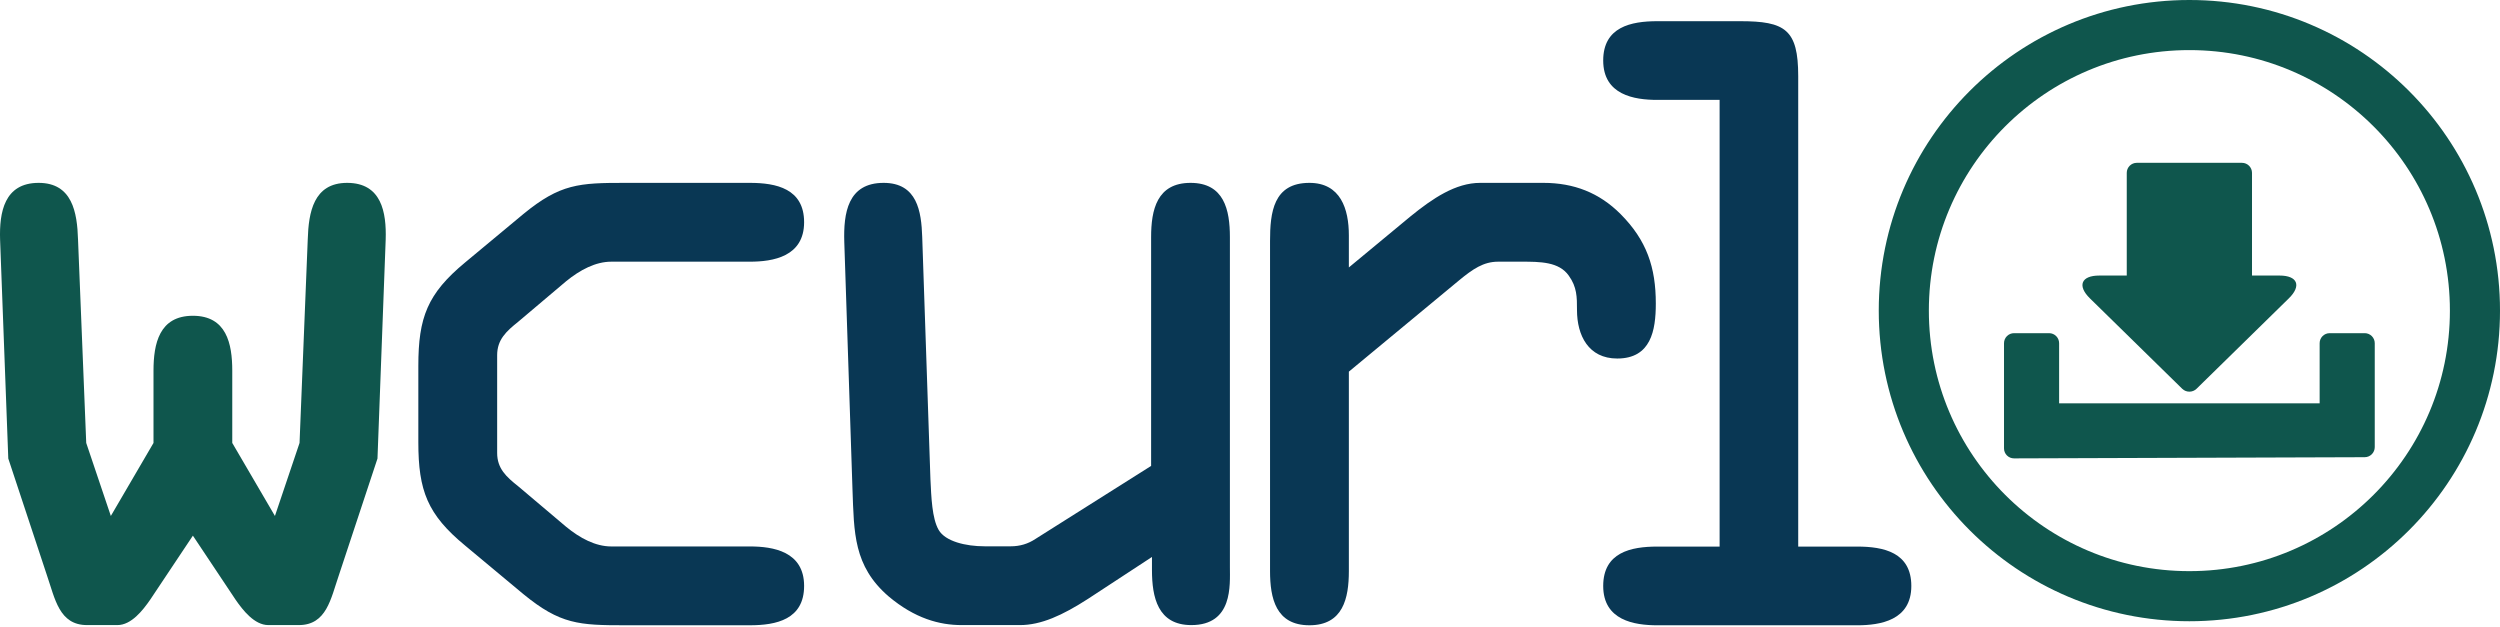
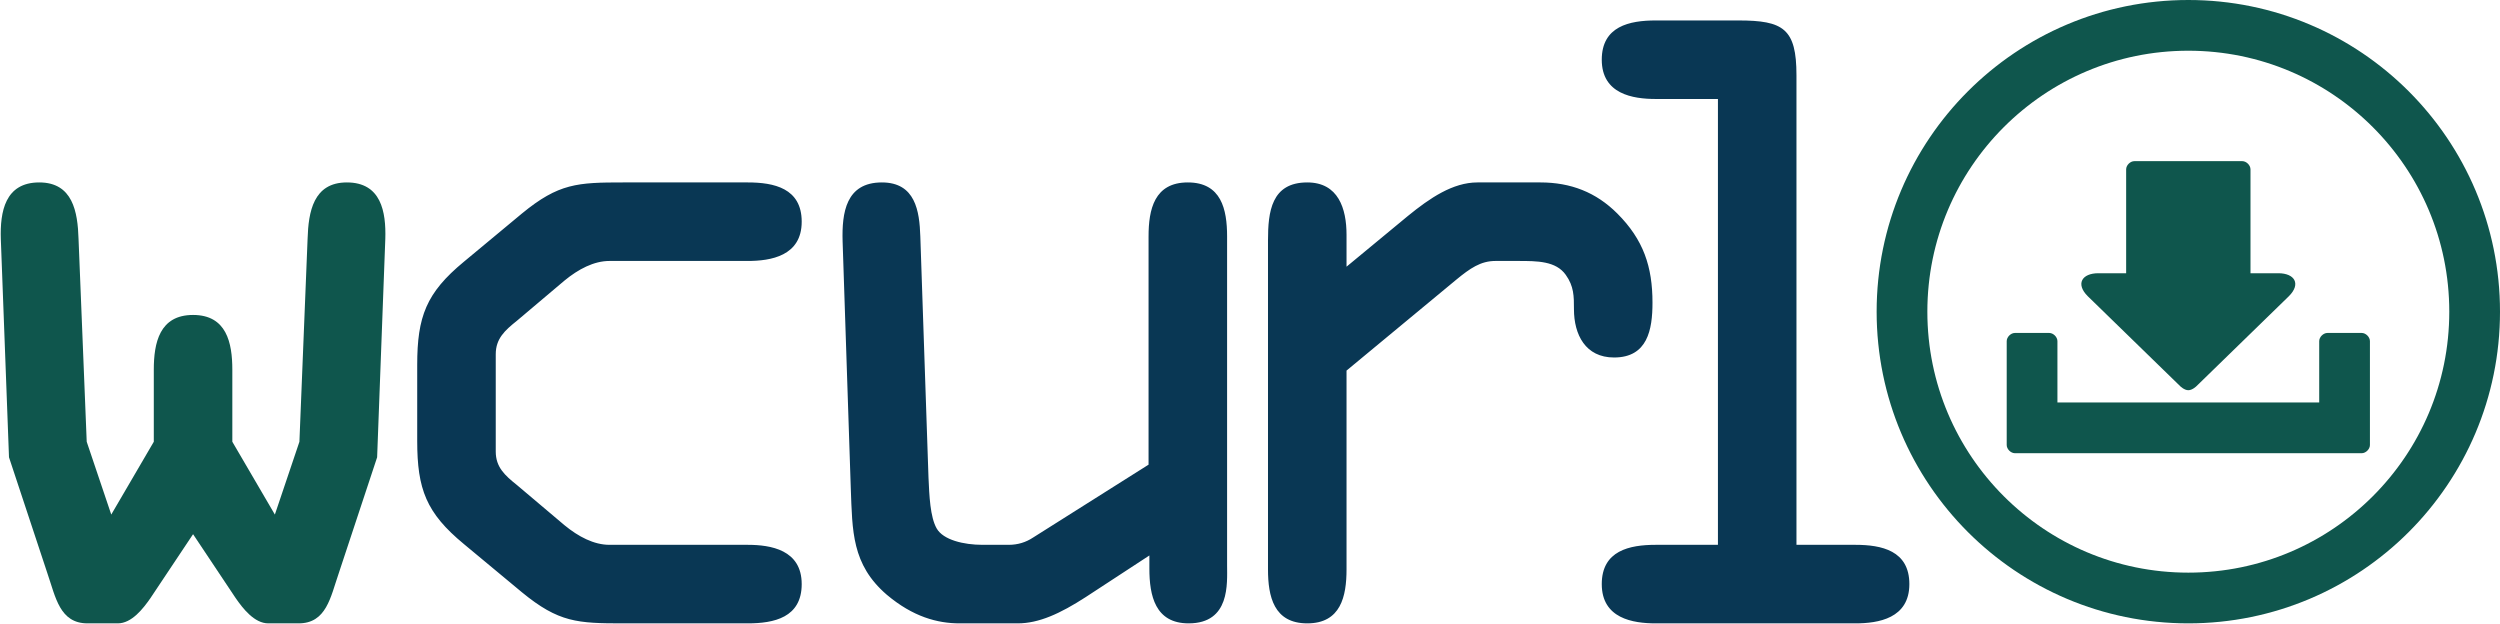
- <svg xmlns="http://www.w3.org/2000/svg" viewBox="0 0 998 250">
-   <path fill="#0f564d" d="m92.721 148.003c0-10.809-2.293-21.944-15.721-21.944s-15.721 11.135-15.721 21.943v28.822l-17.031 29.15-9.826-29.15-3.275-81.224c-.328-10.809-2.293-22.6-15.721-22.6-13.756 0-15.721 11.79-15.394 22.599l3.275 87.448 15.394 46.508c3.275 9.499 4.913 19.98 16.049 19.98h12.118c5.568 0 10.153-5.896 13.1-10.154l17.032-25.547 17.031 25.547c2.948 4.258 7.533 10.153 13.1 10.153h12.12c11.135 0 12.773-10.48 16.048-19.979l15.393-46.508 3.276-87.448c.327-10.808-1.638-22.599-15.394-22.599-13.428 0-15.394 11.79-15.721 22.599l-3.275 81.225-9.826 29.15-17.031-29.15z" />
-   <g fill="#093754">
-     <path d="m167 176.547c0 19.33 3.619 28.824 18.691 41.256l23.247 19.373c14.732 12.092 22.268 12.432 40.618 12.432h49.815c10.474 0 21.629-2.299 21.629-15.71 0-13.795-12.432-15.754-21.629-15.754h-55.35c-6.258 0-12.475-3.278-18.052-7.877l-18.99-16.051c-4.938-3.917-8.515-7.196-8.515-13.412v-39c0-6.216 3.577-9.495 8.516-13.454l18.989-16.052c5.577-4.555 11.794-7.834 18.052-7.834h55.35c9.197 0 21.629-2 21.629-15.753 0-13.412-11.155-15.711-21.629-15.711h-49.815c-18.35 0-25.886.34-40.618 12.432l-23.247 19.33c-15.071 12.475-18.691 21.97-18.691 41.3z" />
-     <path d="m490.976 94.62c0-10.81-2.299-21.62-15.705-21.62-13.449 0-15.747 10.81-15.747 21.62v91.375l-46.177 29.153q-4.404 2.937-9.83 2.937h-10.47c-7.534 0-15.705-1.958-18.344-6.554-2.638-4.554-2.936-13.109-3.277-20.301l-3.277-96.61c-.339-10.172-1.957-21.62-15.406-21.62-14.385 0-16.045 12.13-15.705 23.578l3.277 98.908c.639 17.023.341 30.472 14.428 42.602 10.47 8.81 20.3 11.448 29.153 11.448h23.238c8.511 0 17.023-3.915 27.195-10.47l25.536-16.725v5.234c0 10.81 2.298 21.961 15.704 21.961 16.726 0 15.407-16.045 15.407-23.237z" />
-     <path d="m507 227.98c0 10.814 2.3 21.628 15.71 21.628 13.455 0 15.754-10.814 15.754-21.629v-79.618l43.897-36.361c5.577-4.599 9.835-7.537 15.71-7.537h9.197c7.536 0 15.072 0 18.99 5.578 3.278 4.556 3.278 8.515 3.278 13.752 0 10.133 4.598 19.33 16.051 19.33 13.455 0 15.413-11.155 15.413-21.97 0-14.39-3.619-25.205-14.093-35.722-8.515-8.514-18.649-12.431-30.783-12.431h-25.248c-9.835 0-18.99 6.216-27.845 13.412l-24.567 20.351v-12.815c0-10.474-3.278-20.948-15.753-20.948-14.391 0-15.711 11.794-15.711 23.247z" />
-     <path d="m717.848 30.399c0-18.665-5.23-21.939-23.214-21.939h-33.036c-10.501 0-21.598 2.296-21.598 15.689 0 13.775 12.415 15.73 21.598 15.73h24.872v178.315h-24.872c-10.501 0-21.598 2.296-21.598 15.731 0 13.733 12.415 15.689 21.598 15.689h79.804c9.183 0 21.598-1.956 21.598-15.689 0-13.435-11.097-15.73-21.598-15.73h-23.554z" />
-   </g>
-   <path fill="none" stroke="#0f564d" stroke-width="20" d="m988 124c0 62.96-51.04 114-114 114s-114-51.04-114-114 51.04-114 114-114 114 51.04 114 114z" />
-   <path fill="#0f564d" fill-rule="evenodd" d="m800 137.007c0-2.213 1.8-4.007 4.01-4.007h13.98a4.006 4.006 0 0 1 4.01 3.997v24.003h104v-24.003c0-2.208 1.8-3.997 4.01-3.997h13.98a4.007 4.007 0 0 1 4.01 4.009v41.482a4.02 4.02 0 0 1-3.997 4.023l-140.006 0.473a3.986 3.986 0 0 1-3.997-3.994z" />
-   <path fill="#0f564d" fill-rule="evenodd" d="m849 68.993a4 4 0 0 1 4.007-3.993h41.986a4.003 4.003 0 0 1 4.007 3.993v41.007h11c7.18 0 8.843 4.072 3.711 9.099l-36.847 36.095c-1.582 1.55-4.15 1.547-5.728 0l-36.847-36.094c-5.13-5.025-3.464-9.099 3.712-9.099h10.999z" />
+ <svg xmlns="http://www.w3.org/2000/svg" viewBox="0 0 3056 762">
+   <circle cx="2675" cy="381" r="350" fill="none" stroke="#0f564d" stroke-width="62" />
+   <path fill="#0f564d" d="M2609 197c-5 0-10 5-10 10v127h-34c-20 0-28 13-13 28l113 110s5 5 10 5 10-5 10-5l113-110c15-15 7-28-13-28h-34V207c0-5-5-10-10-10h-66zM48 223c-42 0-48 36-47 69l10 267 47 142c10 29 15 61 49 61h37c17 0 31-18 40-31l52-78 52 78c9 13 23 31 40 31h37c34 0 39-32 49-61l47-142 10-267c1-33-5-69-47-69-41 0-47 36-48 69l-10 248-30 89-52-89v-88c0-33-7-67-48-67s-48 34-48 67v88l-52 89-30-89-10-248c-1-33-7-69-48-69m2415 184c-5 0-10 5-10 10v127c0 5 5 10 10 10h424c5 0 10-5 10-10V417c0-5-5-10-10-10h-42c-5 0-10 5-10 10v75h-320v-75c0-5-5-10-10-10z" />
+   <path fill="#093754" d="M2024 25c-32 0-66 7-66 48 0 42 38 48 66 48h76v545h-76c-32 0-66 7-66 48 0 42 38 48 66 48h244c28 0 66-6 66-48 0-41-34-48-66-48h-72V92c0-57-16-67-71-67zM762 223c-56 0-79 1-124 38l-71 59c-46 38-57 67-57 126v93c0 59 11 88 57 126l71 59c45 37 68 38 124 38h152c32 0 66-7 66-48 0-42-38-48-66-48H745c-19 0-38-10-55-24l-58-49c-15-12-26-22-26-41V433c0-19 11-29 26-41l58-49c17-14 36-24 55-24h169c28 0 66-6 66-48 0-41-34-48-66-48zm316 0c-44 0-49 37-48 72l10 302c2 52 1 93 44 130 32 27 62 35 89 35h71c26 0 52-12 83-32l78-51v16c0 33 7 67 48 67 51 0 47-49 47-71V289c0-33-7-66-48-66s-48 33-48 66v279l-141 89q-13.5 9-30 9h-32c-23 0-48-6-56-20s-9-40-10-62l-10-295c-1-31-6-66-47-66m520 0c-44 0-48 36-48 71v402c0 33 7 66 48 66s48-33 48-66V453l134-111c17-14 30-23 48-23h28c23 0 46 0 58 17 10 14 10 26 10 42 0 31 14 59 49 59 41 0 47-34 47-67 0-44-11-77-43-109-26-26-57-38-94-38h-77c-30 0-58 19-85 41l-75 62v-39c0-32-10-64-48-64" />
</svg>
